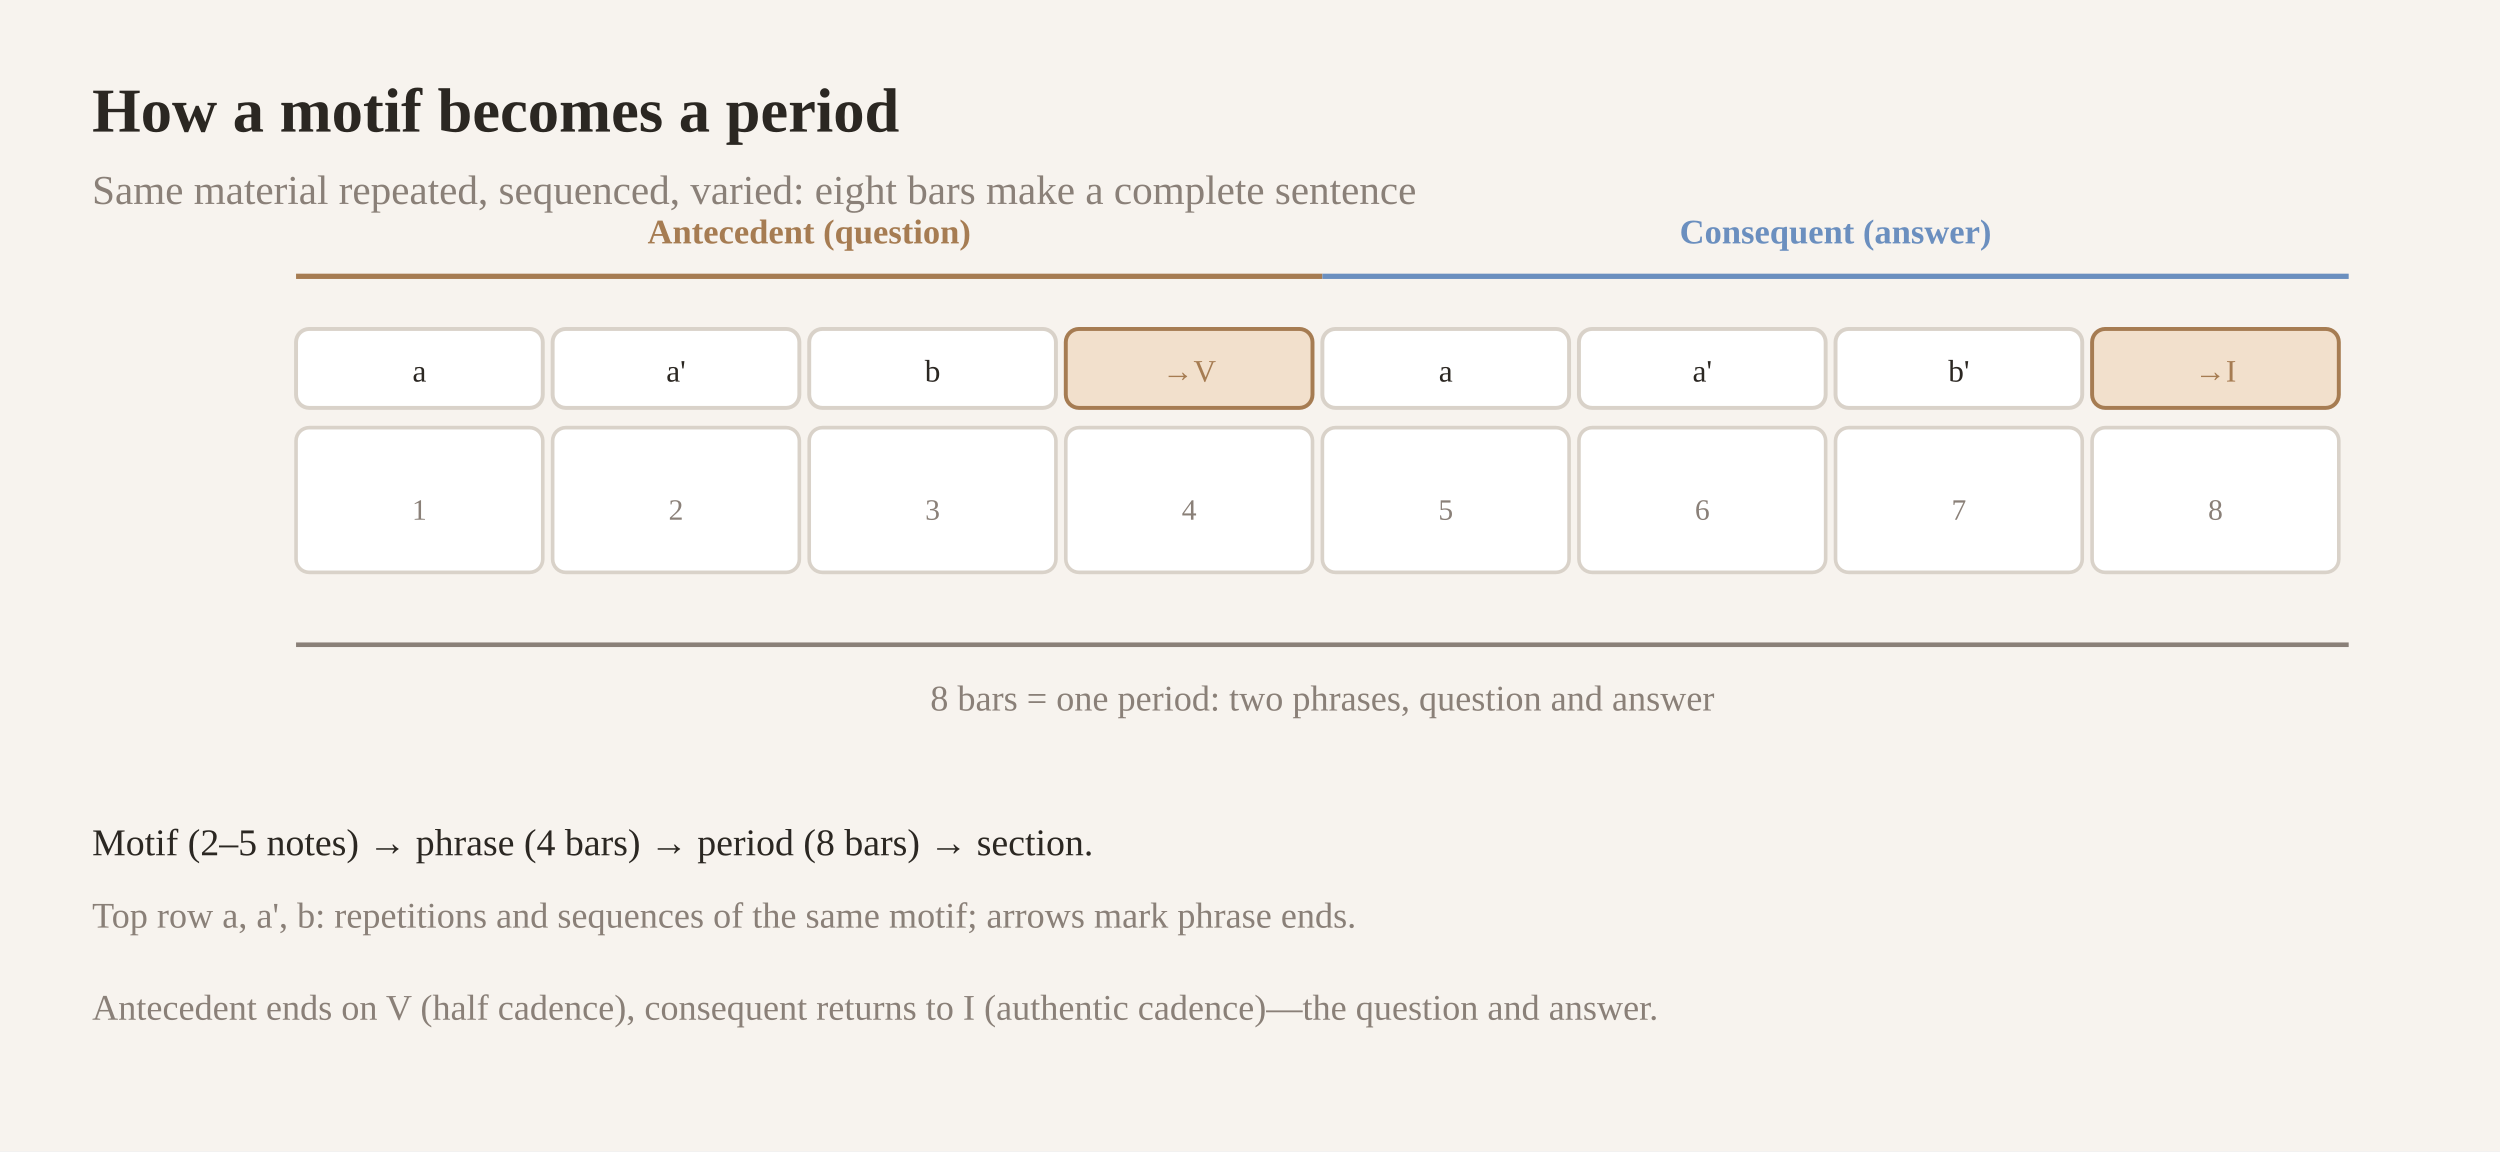
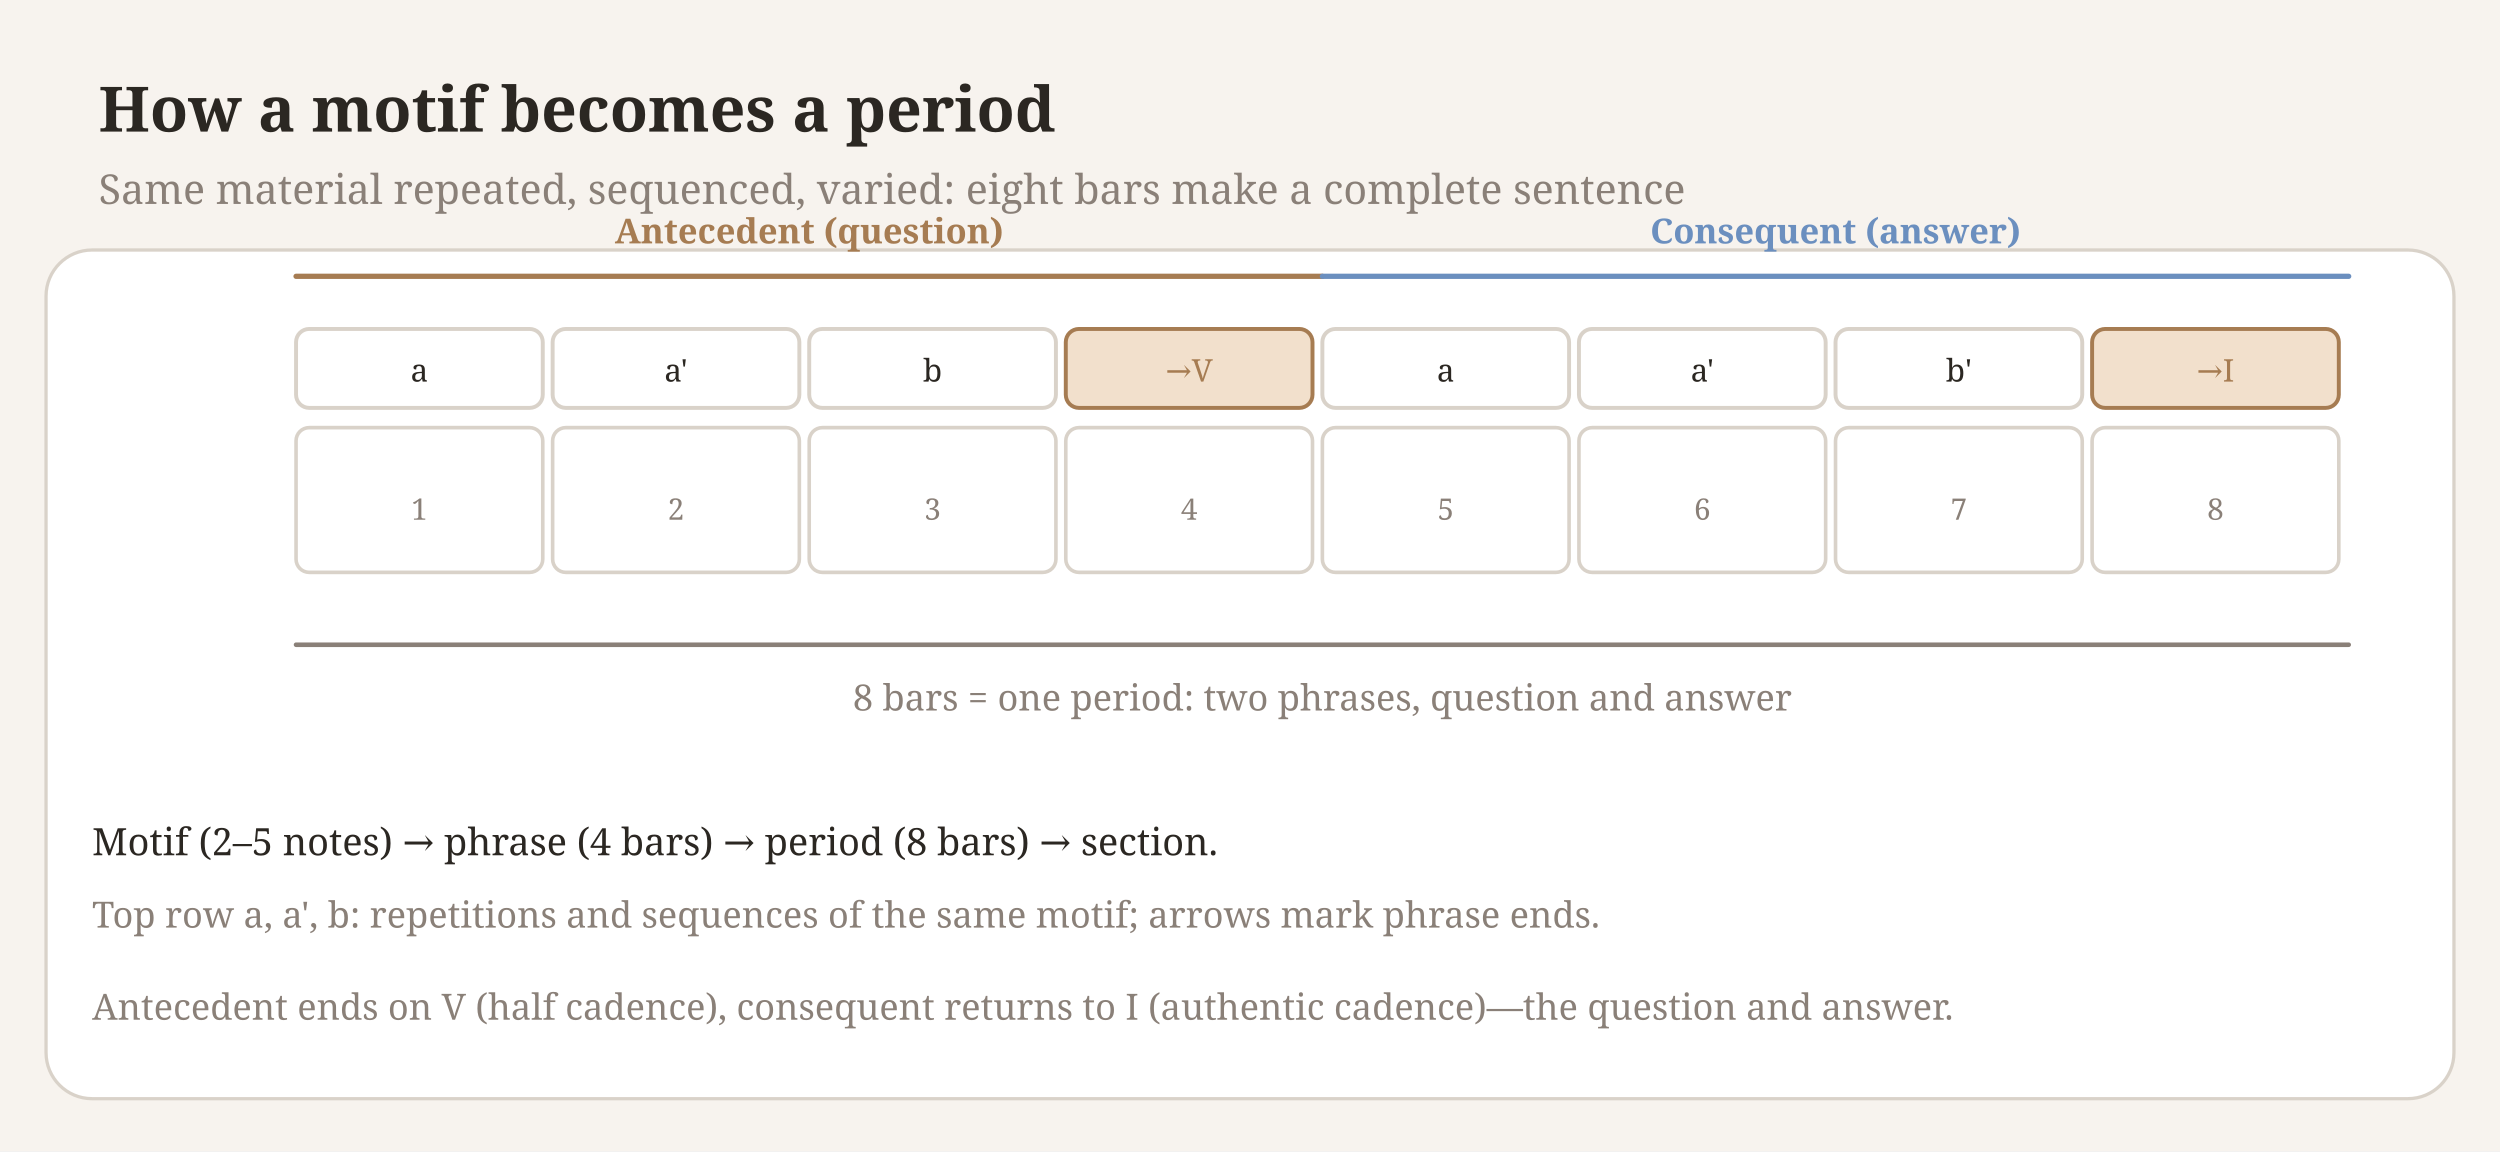
<svg xmlns="http://www.w3.org/2000/svg" viewBox="0 0 760 350" width="100%" role="img" aria-label="How a motif becomes a period">
+   <style>line,path,polyline{stroke-linecap:round;stroke-linejoin:round}text{font-family:'Source Han Serif TW',serif}</style>
  <rect width="760" height="350" fill="#f7f3ee" />
-   <text x="28.0" y="40.0" font-size="19" text-anchor="start" fill="#2b2722" font-weight="700">How a motif becomes a period</text>
-   <text x="28.0" y="62.0" font-size="12.5" text-anchor="start" fill="#8a8078" font-weight="400">Same material repeated, sequenced, varied: eight bars make a complete sentence</text>
+   <rect x="14" y="76" width="732" height="258" rx="14" fill="#fff" stroke="#d9d2c9" stroke-width="1" />
+   <text x="30.0" y="40.0" font-size="19" text-anchor="start" fill="#2b2722" font-weight="700">How a motif becomes a period</text>
+   <text x="30.0" y="62.0" font-size="12.5" text-anchor="start" fill="#8a8078" font-weight="400">Same material repeated, sequenced, varied: eight bars make a complete sentence</text>
  <rect x="90.0" y="130.0" width="75.0" height="44.0" rx="4" fill="#fff" stroke="#d9d2c9" stroke-width="1.1" />
  <text x="127.5" y="158.0" font-size="9" text-anchor="middle" fill="#8a8078" font-weight="400">1</text>
  <rect x="168.0" y="130.0" width="75.0" height="44.0" rx="4" fill="#fff" stroke="#d9d2c9" stroke-width="1.1" />
  <text x="205.5" y="158.0" font-size="9" text-anchor="middle" fill="#8a8078" font-weight="400">2</text>
  <rect x="246.0" y="130.0" width="75.0" height="44.0" rx="4" fill="#fff" stroke="#d9d2c9" stroke-width="1.1" />
  <text x="283.5" y="158.0" font-size="9" text-anchor="middle" fill="#8a8078" font-weight="400">3</text>
  <rect x="324.0" y="130.0" width="75.0" height="44.0" rx="4" fill="#fff" stroke="#d9d2c9" stroke-width="1.1" />
  <text x="361.5" y="158.0" font-size="9" text-anchor="middle" fill="#8a8078" font-weight="400">4</text>
  <rect x="402.0" y="130.0" width="75.0" height="44.0" rx="4" fill="#fff" stroke="#d9d2c9" stroke-width="1.1" />
  <text x="439.5" y="158.0" font-size="9" text-anchor="middle" fill="#8a8078" font-weight="400">5</text>
  <rect x="480.0" y="130.0" width="75.0" height="44.0" rx="4" fill="#fff" stroke="#d9d2c9" stroke-width="1.1" />
  <text x="517.5" y="158.0" font-size="9" text-anchor="middle" fill="#8a8078" font-weight="400">6</text>
  <rect x="558.0" y="130.0" width="75.0" height="44.0" rx="4" fill="#fff" stroke="#d9d2c9" stroke-width="1.1" />
  <text x="595.5" y="158.0" font-size="9" text-anchor="middle" fill="#8a8078" font-weight="400">7</text>
  <rect x="636.0" y="130.0" width="75.0" height="44.0" rx="4" fill="#fff" stroke="#d9d2c9" stroke-width="1.1" />
  <text x="673.5" y="158.0" font-size="9" text-anchor="middle" fill="#8a8078" font-weight="400">8</text>
  <rect x="90.0" y="100.0" width="75.0" height="24.0" rx="4" fill="#fff" stroke="#d9d2c9" stroke-width="1.2" />
  <text x="127.5" y="116.0" font-size="9.5" text-anchor="middle" fill="#2b2722" font-weight="400">a</text>
  <rect x="168.0" y="100.0" width="75.0" height="24.0" rx="4" fill="#fff" stroke="#d9d2c9" stroke-width="1.2" />
  <text x="205.5" y="116.0" font-size="9.5" text-anchor="middle" fill="#2b2722" font-weight="400">a'</text>
  <rect x="246.0" y="100.0" width="75.0" height="24.0" rx="4" fill="#fff" stroke="#d9d2c9" stroke-width="1.2" />
  <text x="283.5" y="116.0" font-size="9.5" text-anchor="middle" fill="#2b2722" font-weight="400">b</text>
  <rect x="324.0" y="100.0" width="75.0" height="24.0" rx="4" fill="#f2e0cc" stroke="#A67C52" stroke-width="1.2" />
  <text x="361.5" y="116.0" font-size="9.5" text-anchor="middle" fill="#A67C52" font-weight="400">→V</text>
  <rect x="402.0" y="100.0" width="75.0" height="24.0" rx="4" fill="#fff" stroke="#d9d2c9" stroke-width="1.2" />
  <text x="439.5" y="116.0" font-size="9.5" text-anchor="middle" fill="#2b2722" font-weight="400">a</text>
  <rect x="480.0" y="100.0" width="75.0" height="24.0" rx="4" fill="#fff" stroke="#d9d2c9" stroke-width="1.2" />
  <text x="517.5" y="116.0" font-size="9.5" text-anchor="middle" fill="#2b2722" font-weight="400">a'</text>
  <rect x="558.0" y="100.0" width="75.0" height="24.0" rx="4" fill="#fff" stroke="#d9d2c9" stroke-width="1.2" />
  <text x="595.5" y="116.0" font-size="9.5" text-anchor="middle" fill="#2b2722" font-weight="400">b'</text>
  <rect x="636.0" y="100.0" width="75.0" height="24.0" rx="4" fill="#f2e0cc" stroke="#A67C52" stroke-width="1.2" />
  <text x="673.5" y="116.0" font-size="9.5" text-anchor="middle" fill="#A67C52" font-weight="400">→I</text>
  <line x1="90.0" y1="84.0" x2="402.0" y2="84.0" stroke="#A67C52" stroke-width="1.6" />
  <text x="246.0" y="74.0" font-size="10.5" text-anchor="middle" fill="#A67C52" font-weight="700">Antecedent (question)</text>
  <line x1="402.0" y1="84.0" x2="714.0" y2="84.0" stroke="#6B8FBF" stroke-width="1.6" />
  <text x="558.0" y="74.0" font-size="10.5" text-anchor="middle" fill="#6B8FBF" font-weight="700">Consequent (answer)</text>
  <line x1="90.0" y1="196.0" x2="714.0" y2="196.0" stroke="#8a8078" stroke-width="1.4" />
  <text x="402.0" y="216.0" font-size="11" text-anchor="middle" fill="#8a8078" font-weight="400">8 bars = one period: two phrases, question and answer</text>
  <text x="28.0" y="260.0" font-size="11.5" text-anchor="start" fill="#2b2722" font-weight="400">Motif (2–5 notes) → phrase (4 bars) → period (8 bars) → section.</text>
  <text x="28.0" y="282.0" font-size="11" text-anchor="start" fill="#8a8078" font-weight="400">Top row a, a', b: repetitions and sequences of the same motif; arrows mark phrase ends.</text>
  <text x="28.0" y="310.0" font-size="11" text-anchor="start" fill="#8a8078" font-weight="400">Antecedent ends on V (half cadence), consequent returns to I (authentic cadence)—the question and answer.</text>
</svg>
